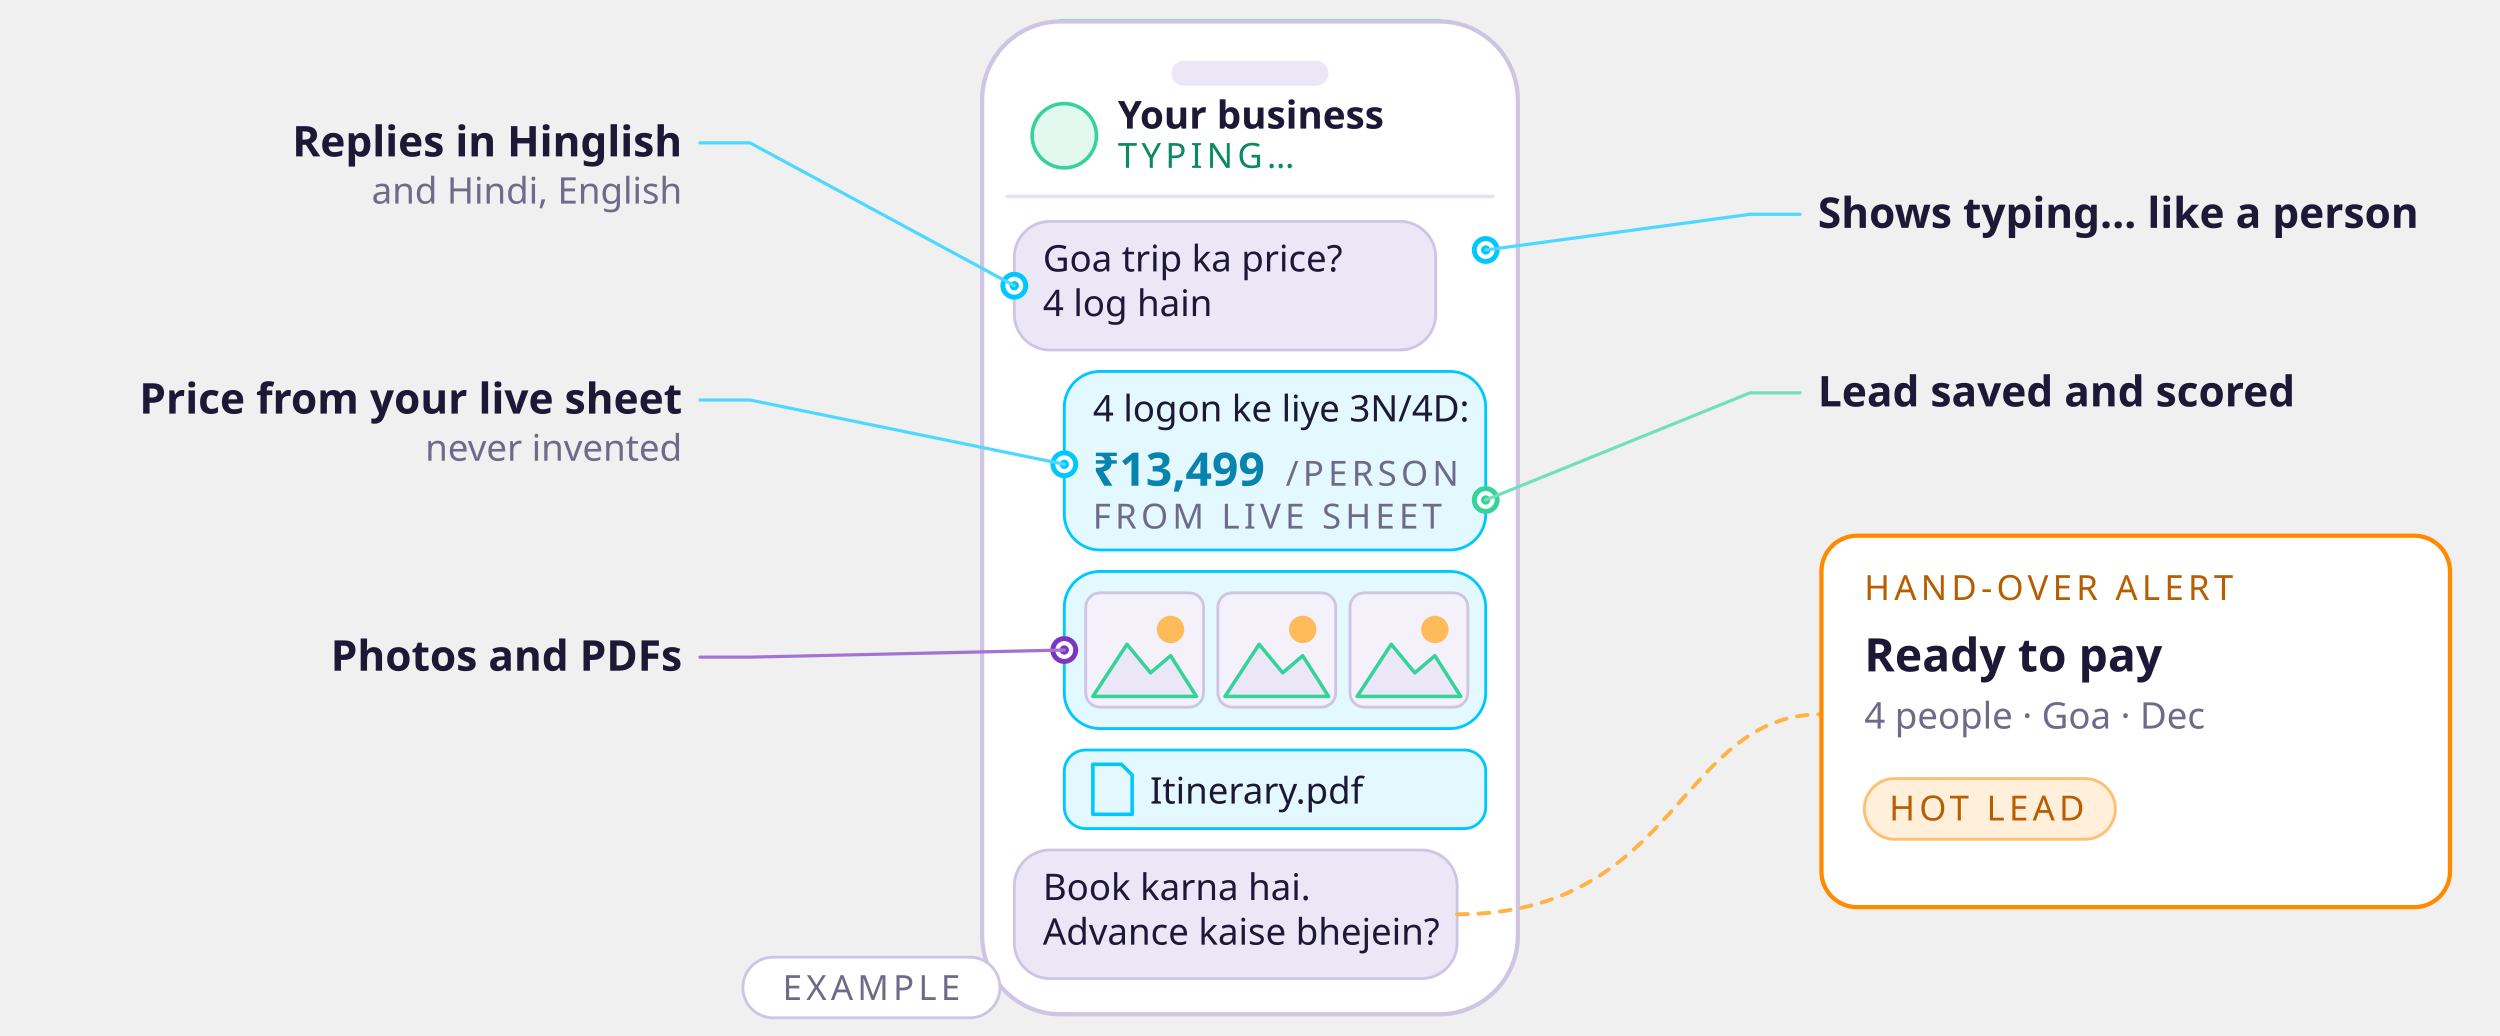
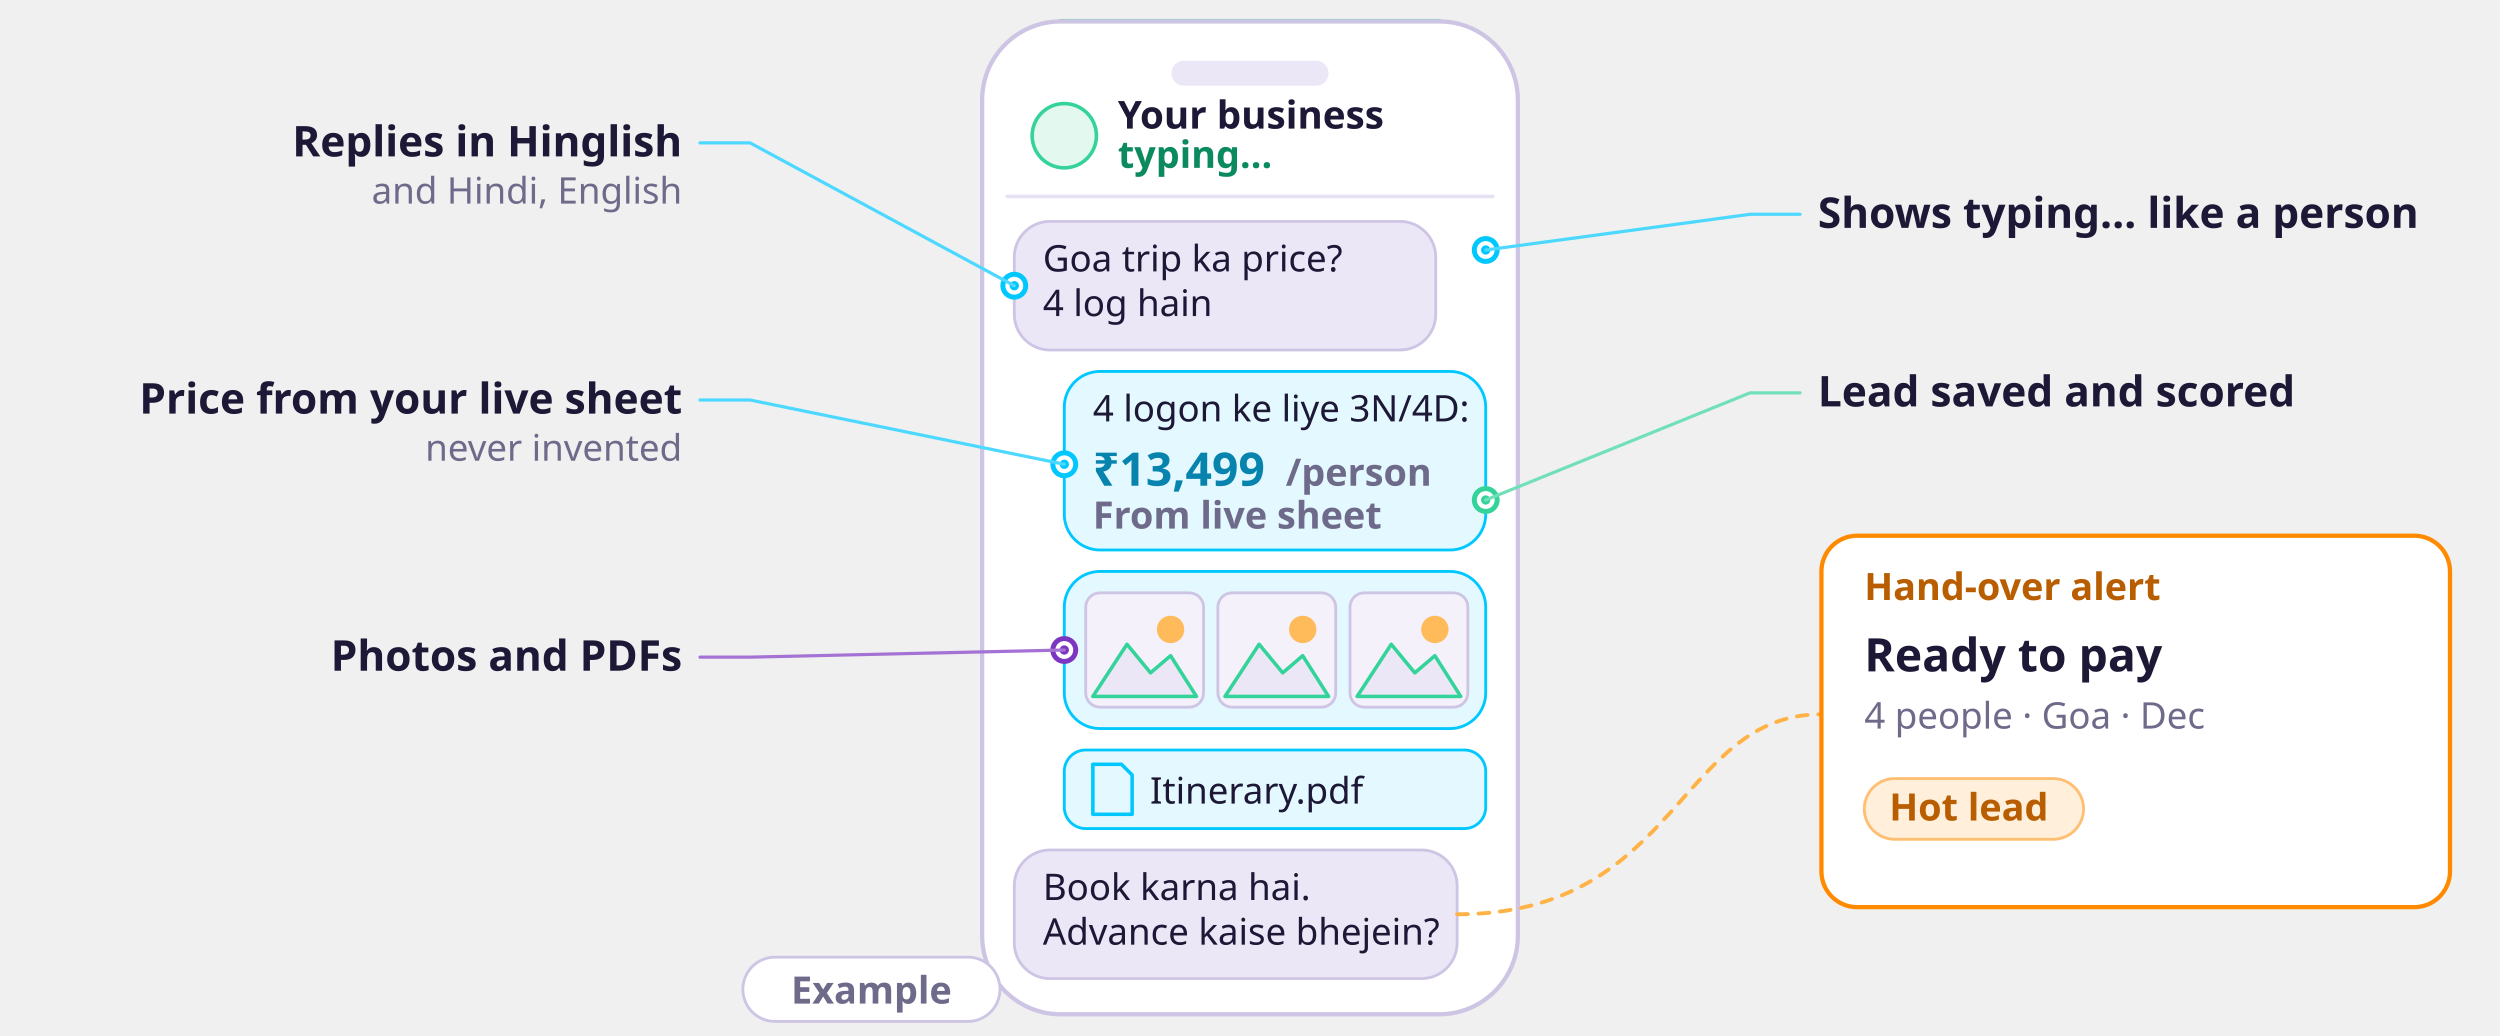
<svg xmlns="http://www.w3.org/2000/svg" viewBox="0 0 700 290" role="img" fill="none">
  <defs />
  <path d="M297 6 H403" stroke="#48D7A3" stroke-width="1.4" fill="none" stroke-linecap="round" stroke-linejoin="round" />
  <rect x="275" y="6" width="150" height="278" rx="22" fill="#FFFFFF" stroke="#CEC5E4" stroke-width="1.2" />
  <rect x="280" y="11" width="140" height="268" rx="18" fill="#FFFFFF" />
  <rect x="328.0" y="17" width="44" height="7" rx="3.5" fill="#ECE7F7" />
  <circle cx="298" cy="38" r="9" fill="#E3F8EF" stroke="#34D399" stroke-width="1" />
  <text x="313" y="36" font-family="Oxanium, DM Sans" font-size="10.80" font-weight="700" fill="#1C1836" text-anchor="start">Your business</text>
-   <text x="313" y="47" font-family="JetBrains Mono" font-size="9.72" font-weight="500" fill="#0B8A5E" text-anchor="start" letter-spacing="1.2">TYPING…</text>
+   <text x="313" y="47" font-family="DM Sans" font-size="10.58" font-weight="600" fill="#0B8A5E" text-anchor="start">typing…</text>
  <line x1="282" y1="55" x2="418" y2="55" stroke="#E6E0F3" stroke-width="1" stroke-linecap="round" />
  <rect x="284" y="62" width="118" height="36" rx="10" fill="#ECE7F7" stroke="#CEC5E4" stroke-width="0.8" />
  <text x="292" y="76.0" font-family="DM Sans" font-size="10.26" font-weight="400" fill="#1C1836" text-anchor="start">Goa trip ka price?</text>
  <text x="292" y="88.5" font-family="DM Sans" font-size="10.26" font-weight="400" fill="#1C1836" text-anchor="start">4 log hain</text>
  <rect x="298" y="104" width="118" height="50" rx="10" fill="#E4F8FF" stroke="#00C8FF" stroke-width="0.8" />
  <text x="306" y="118.0" font-family="DM Sans" font-size="10.26" font-weight="400" fill="#1C1836" text-anchor="start">4 logon ke liye 3N/4D:</text>
  <text x="306" y="136" font-family="Oxanium, DM Sans" font-size="12.96" font-weight="800" fill="#0784AD" text-anchor="start">₹13,499</text>
-   <text x="360" y="136" font-family="JetBrains Mono" font-size="9.72" font-weight="500" fill="#6E6A8A" text-anchor="start" letter-spacing="1.2">/PERSON</text>
-   <text x="306" y="148" font-family="JetBrains Mono" font-size="9.72" font-weight="500" fill="#6E6A8A" text-anchor="start" letter-spacing="1.2">FROM LIVE SHEET</text>
+   <text x="360" y="136" font-family="DM Sans" font-size="10.58" font-weight="600" fill="#6E6A8A" text-anchor="start">/person</text>
+   <text x="306" y="148" font-family="DM Sans" font-size="10.58" font-weight="600" fill="#6E6A8A" text-anchor="start">From live sheet</text>
  <rect x="298" y="160" width="118" height="44" rx="10" fill="#E4F8FF" stroke="#00C8FF" stroke-width="0.8" />
  <rect x="304" y="166" width="33" height="32" rx="4" fill="#F4F1FB" stroke="#CEC5E4" stroke-width="0.8" />
  <circle cx="327.76" cy="176.24" r="3.84" fill="#FFBB59" />
  <path d="M306 195 L315.55 180.4 L322.15 188.4 L327.76 183.6 L335 195 Z" stroke="#34D399" stroke-width="1" fill="#ECE7F7" stroke-linecap="round" stroke-linejoin="round" />
  <rect x="341" y="166" width="33" height="32" rx="4" fill="#F4F1FB" stroke="#CEC5E4" stroke-width="0.8" />
  <circle cx="364.76" cy="176.24" r="3.84" fill="#FFBB59" />
  <path d="M343 195 L352.55 180.4 L359.15 188.4 L364.76 183.6 L372 195 Z" stroke="#34D399" stroke-width="1" fill="#ECE7F7" stroke-linecap="round" stroke-linejoin="round" />
  <rect x="378" y="166" width="33" height="32" rx="4" fill="#F4F1FB" stroke="#CEC5E4" stroke-width="0.8" />
  <circle cx="401.76" cy="176.24" r="3.84" fill="#FFBB59" />
  <path d="M380 195 L389.55 180.4 L396.15 188.4 L401.76 183.6 L409 195 Z" stroke="#34D399" stroke-width="1" fill="#ECE7F7" stroke-linecap="round" stroke-linejoin="round" />
  <rect x="298" y="210" width="118" height="22" rx="6" fill="#E4F8FF" stroke="#00C8FF" stroke-width="0.8" />
  <path d="M306 214 h8 l3 3 v11 h-11 z" stroke="#00C8FF" stroke-width="1" fill="none" stroke-linecap="round" stroke-linejoin="round" />
  <text x="322" y="225" font-family="DM Sans" font-size="10.26" font-weight="400" fill="#1C1836" text-anchor="start">Itinerary.pdf</text>
  <rect x="284" y="238" width="124" height="36" rx="10" fill="#ECE7F7" stroke="#CEC5E4" stroke-width="0.8" />
  <text x="292" y="252.0" font-family="DM Sans" font-size="10.26" font-weight="400" fill="#1C1836" text-anchor="start">Book karna hai.</text>
  <text x="292" y="264.5" font-family="DM Sans" font-size="10.26" font-weight="400" fill="#1C1836" text-anchor="start">Advance kaise bhejein?</text>
-   <rect x="208" y="268" width="72" height="17" rx="8.5" fill="#FFFFFF" stroke="#CEC5E4" stroke-width="0.8" />
-   <text x="244" y="280" font-family="JetBrains Mono" font-size="9.72" font-weight="500" fill="#6E6A8A" text-anchor="middle" letter-spacing="1.2">EXAMPLE</text>
+   <rect x="208" y="268" width="72" height="18" rx="9" fill="#FFFFFF" stroke="#CEC5E4" stroke-width="0.8" />
+   <text x="244" y="281" font-family="DM Sans" font-size="10.58" font-weight="600" fill="#6E6A8A" text-anchor="middle">Example</text>
  <circle cx="284" cy="80" r="3.2" fill="#FFFFFF" stroke="#00C8FF" stroke-width="1.4" />
  <circle cx="284" cy="80" r="1.3" fill="#00C8FF" />
  <path d="M284 80 L210 40 L196 40" stroke="#4CD8FF" stroke-width="0.9" fill="none" stroke-linecap="round" stroke-linejoin="round" />
  <text x="191" y="43.8" font-family="DM Sans" font-size="11.88" font-weight="600" fill="#1C1836" text-anchor="end">Replies in Hinglish</text>
  <text x="191" y="57" font-family="DM Sans" font-size="10.26" font-weight="400" fill="#6E6A8A" text-anchor="end">and Hindi, English</text>
  <circle cx="298" cy="130" r="3.2" fill="#FFFFFF" stroke="#00C8FF" stroke-width="1.4" />
  <circle cx="298" cy="130" r="1.3" fill="#00C8FF" />
  <path d="M298 130 L210 112 L196 112" stroke="#4CD8FF" stroke-width="0.9" fill="none" stroke-linecap="round" stroke-linejoin="round" />
  <text x="191" y="115.8" font-family="DM Sans" font-size="11.88" font-weight="600" fill="#1C1836" text-anchor="end">Price from your live sheet</text>
  <text x="191" y="129" font-family="DM Sans" font-size="10.26" font-weight="400" fill="#6E6A8A" text-anchor="end">never invented</text>
  <circle cx="298" cy="182" r="3.2" fill="#FFFFFF" stroke="#7B35C1" stroke-width="1.4" />
  <circle cx="298" cy="182" r="1.3" fill="#7B35C1" />
  <path d="M298 182 L210 184 L196 184" stroke="#A372D4" stroke-width="0.9" fill="none" stroke-linecap="round" stroke-linejoin="round" />
  <text x="191" y="187.8" font-family="DM Sans" font-size="11.88" font-weight="600" fill="#1C1836" text-anchor="end">Photos and PDFs</text>
  <path d="M408 256 C 470 256, 470 200, 510 200" stroke="#FFB347" stroke-width="1.1" fill="none" stroke-linecap="round" stroke-linejoin="round" stroke-dasharray="3 3" />
  <rect x="510" y="150" width="176" height="104" rx="10" fill="#FFFFFF" stroke="#FF8A00" stroke-width="1.2" />
-   <text x="522" y="168" font-family="JetBrains Mono" font-size="9.72" font-weight="500" fill="#B85E00" text-anchor="start" letter-spacing="1.2">HAND-OVER ALERT</text>
+   <text x="522" y="168" font-family="DM Sans" font-size="10.58" font-weight="600" fill="#B85E00" text-anchor="start">Hand-over alert</text>
  <text x="522" y="188" font-family="Oxanium, DM Sans" font-size="12.96" font-weight="700" fill="#1C1836" text-anchor="start">Ready to pay</text>
  <text x="522" y="204" font-family="DM Sans" font-size="10.26" font-weight="400" fill="#6E6A8A" text-anchor="start">4 people · Goa · Dec</text>
-   <rect x="522" y="218" width="70.3" height="17" rx="8.5" fill="#FFEFDB" stroke="#FFBF73" stroke-width=".8" />
-   <text x="529" y="229.74" font-family="JetBrains Mono" font-size="9.72" font-weight="500" fill="#B85E00" text-anchor="start" letter-spacing="1.2">HOT LEAD</text>
+   <rect x="522" y="218" width="61.4" height="17" rx="8.5" fill="#FFEFDB" stroke="#FFBF73" stroke-width=".8" />
+   <text x="529" y="229.74" font-family="DM Sans" font-size="10.58" font-weight="600" fill="#B85E00" text-anchor="start">Hot lead</text>
  <circle cx="416" cy="70" r="3.2" fill="#FFFFFF" stroke="#00C8FF" stroke-width="1.4" />
  <circle cx="416" cy="70" r="1.3" fill="#00C8FF" />
  <path d="M416 70 L490 60 L504 60" stroke="#4CD8FF" stroke-width="0.9" fill="none" stroke-linecap="round" stroke-linejoin="round" />
  <text x="509" y="63.8" font-family="DM Sans" font-size="11.88" font-weight="600" fill="#1C1836" text-anchor="start">Shows typing… like a person</text>
  <circle cx="416" cy="140" r="3.2" fill="#FFFFFF" stroke="#34D399" stroke-width="1.4" />
  <circle cx="416" cy="140" r="1.3" fill="#34D399" />
  <path d="M416 140 L490 110 L504 110" stroke="#71E0B8" stroke-width="0.9" fill="none" stroke-linecap="round" stroke-linejoin="round" />
  <text x="509" y="113.8" font-family="DM Sans" font-size="11.88" font-weight="600" fill="#1C1836" text-anchor="start">Lead saved and scored</text>
</svg>
